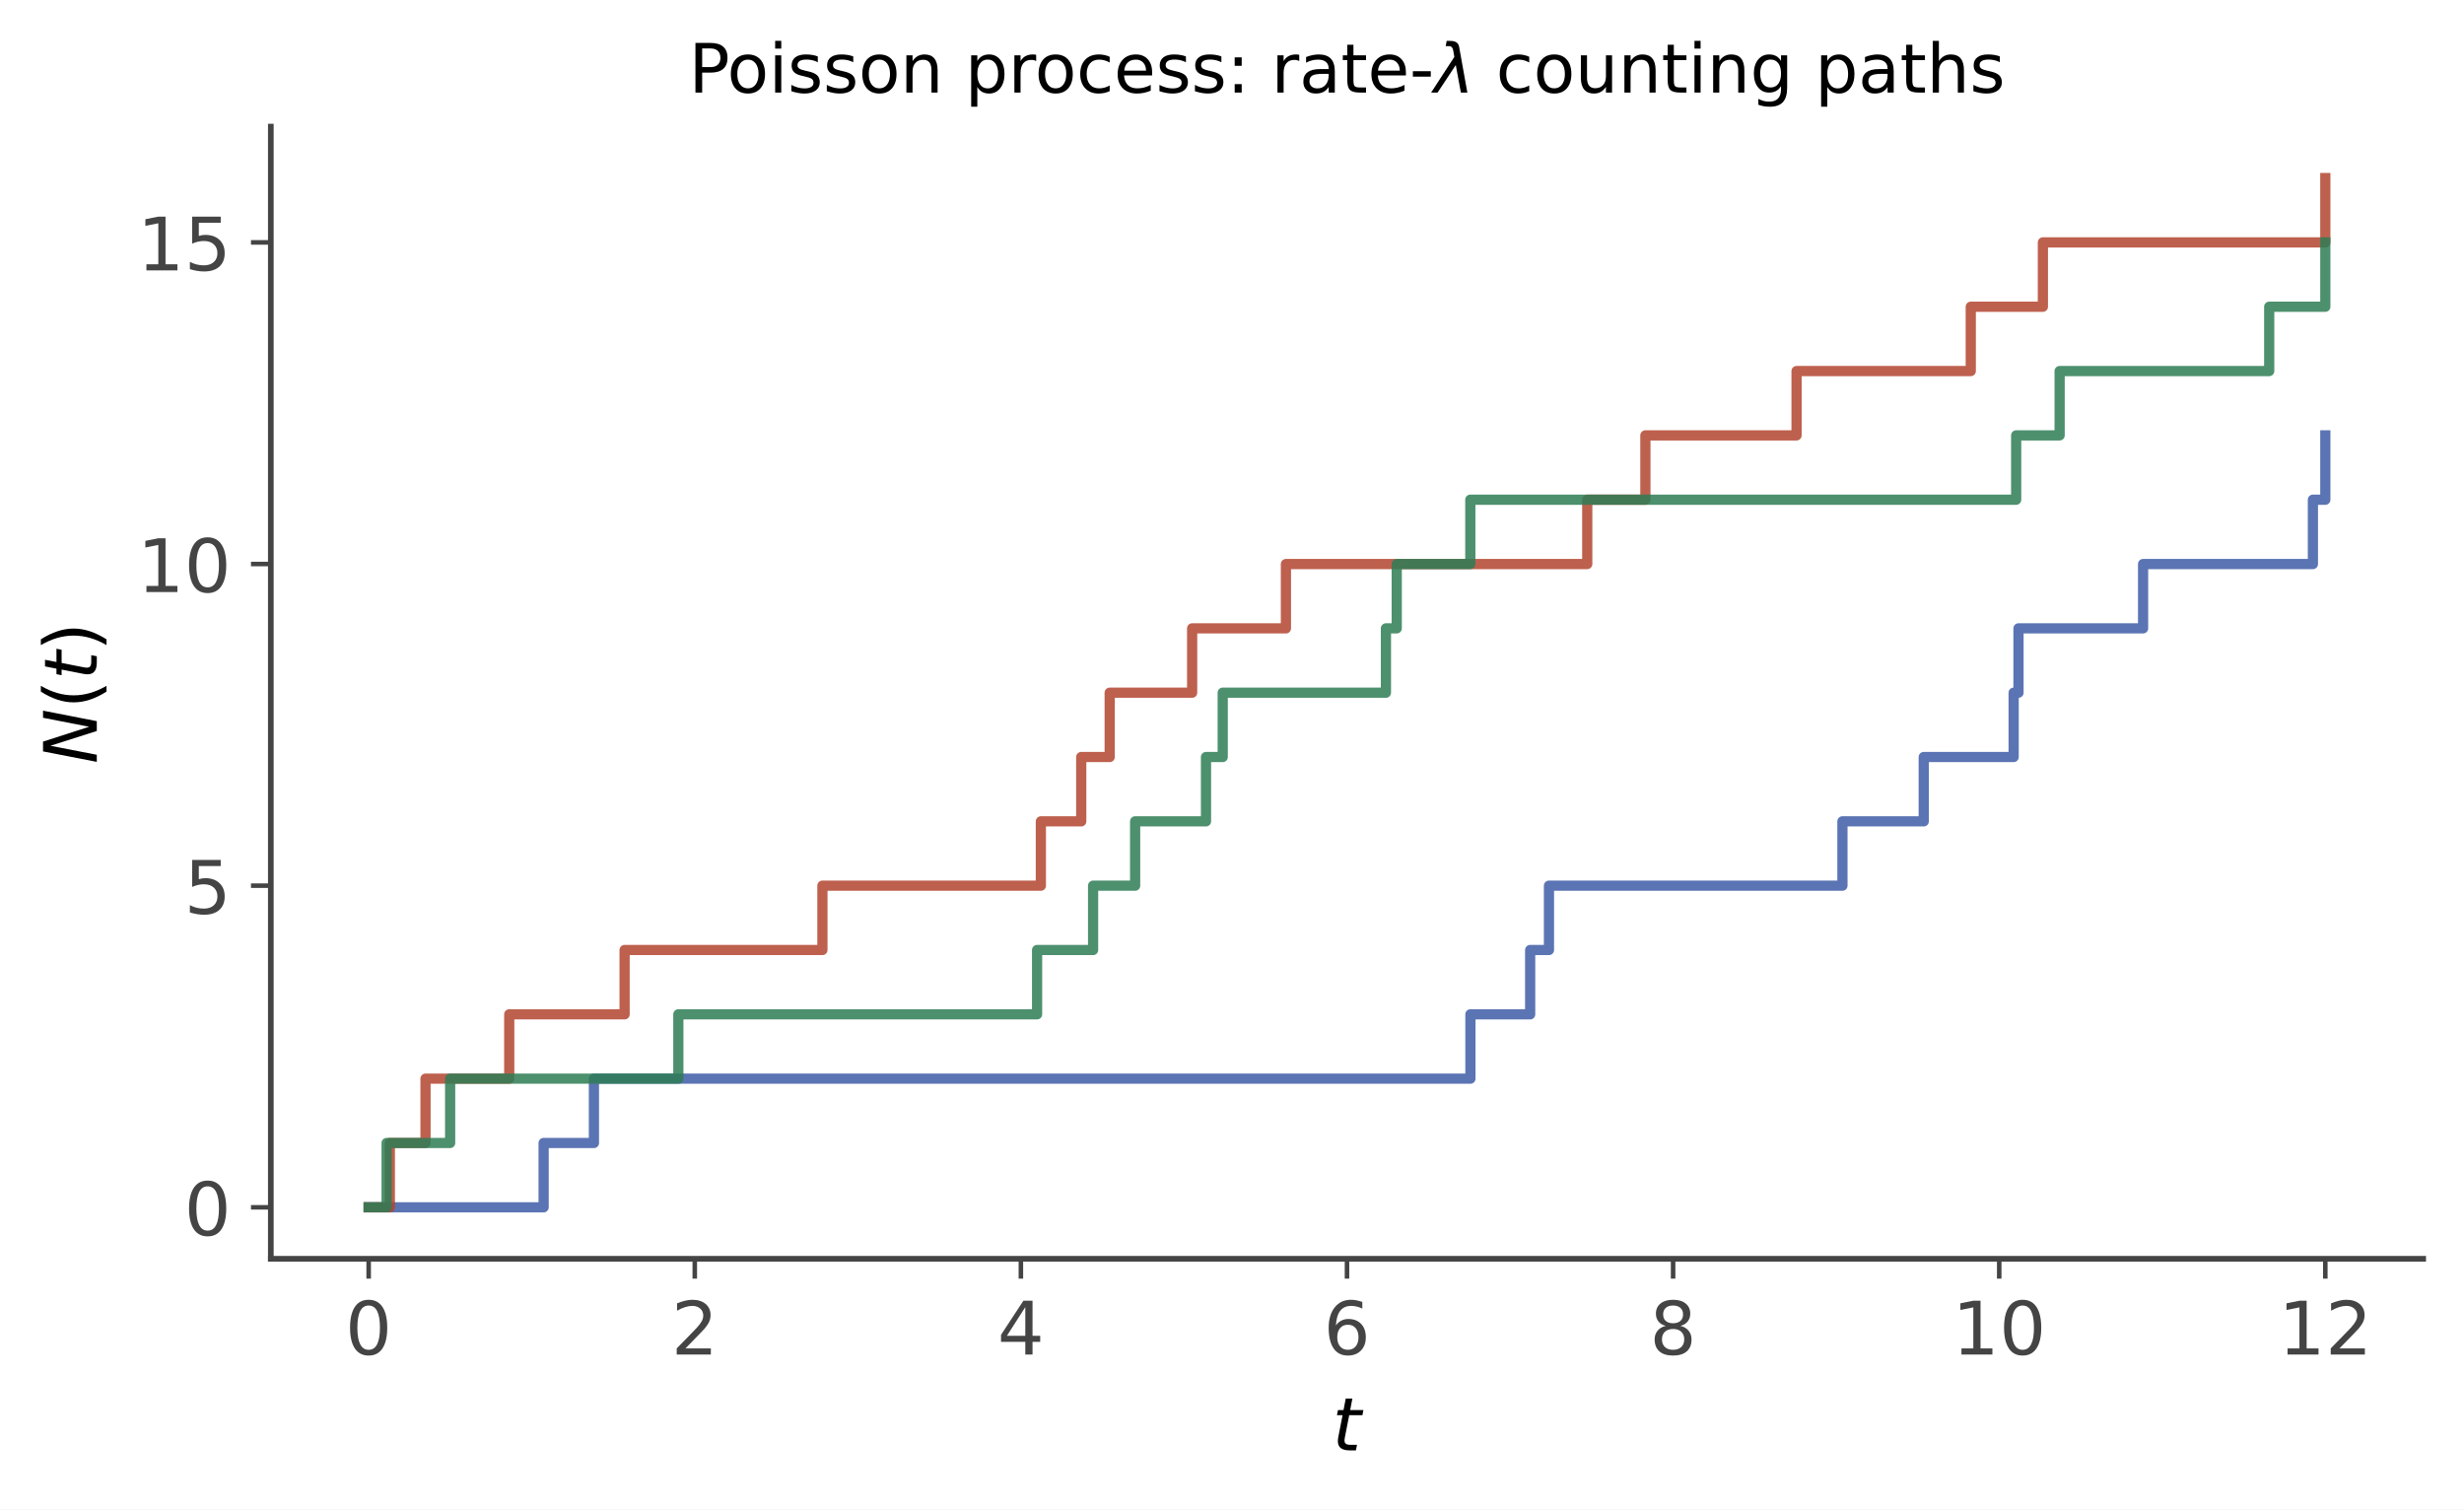
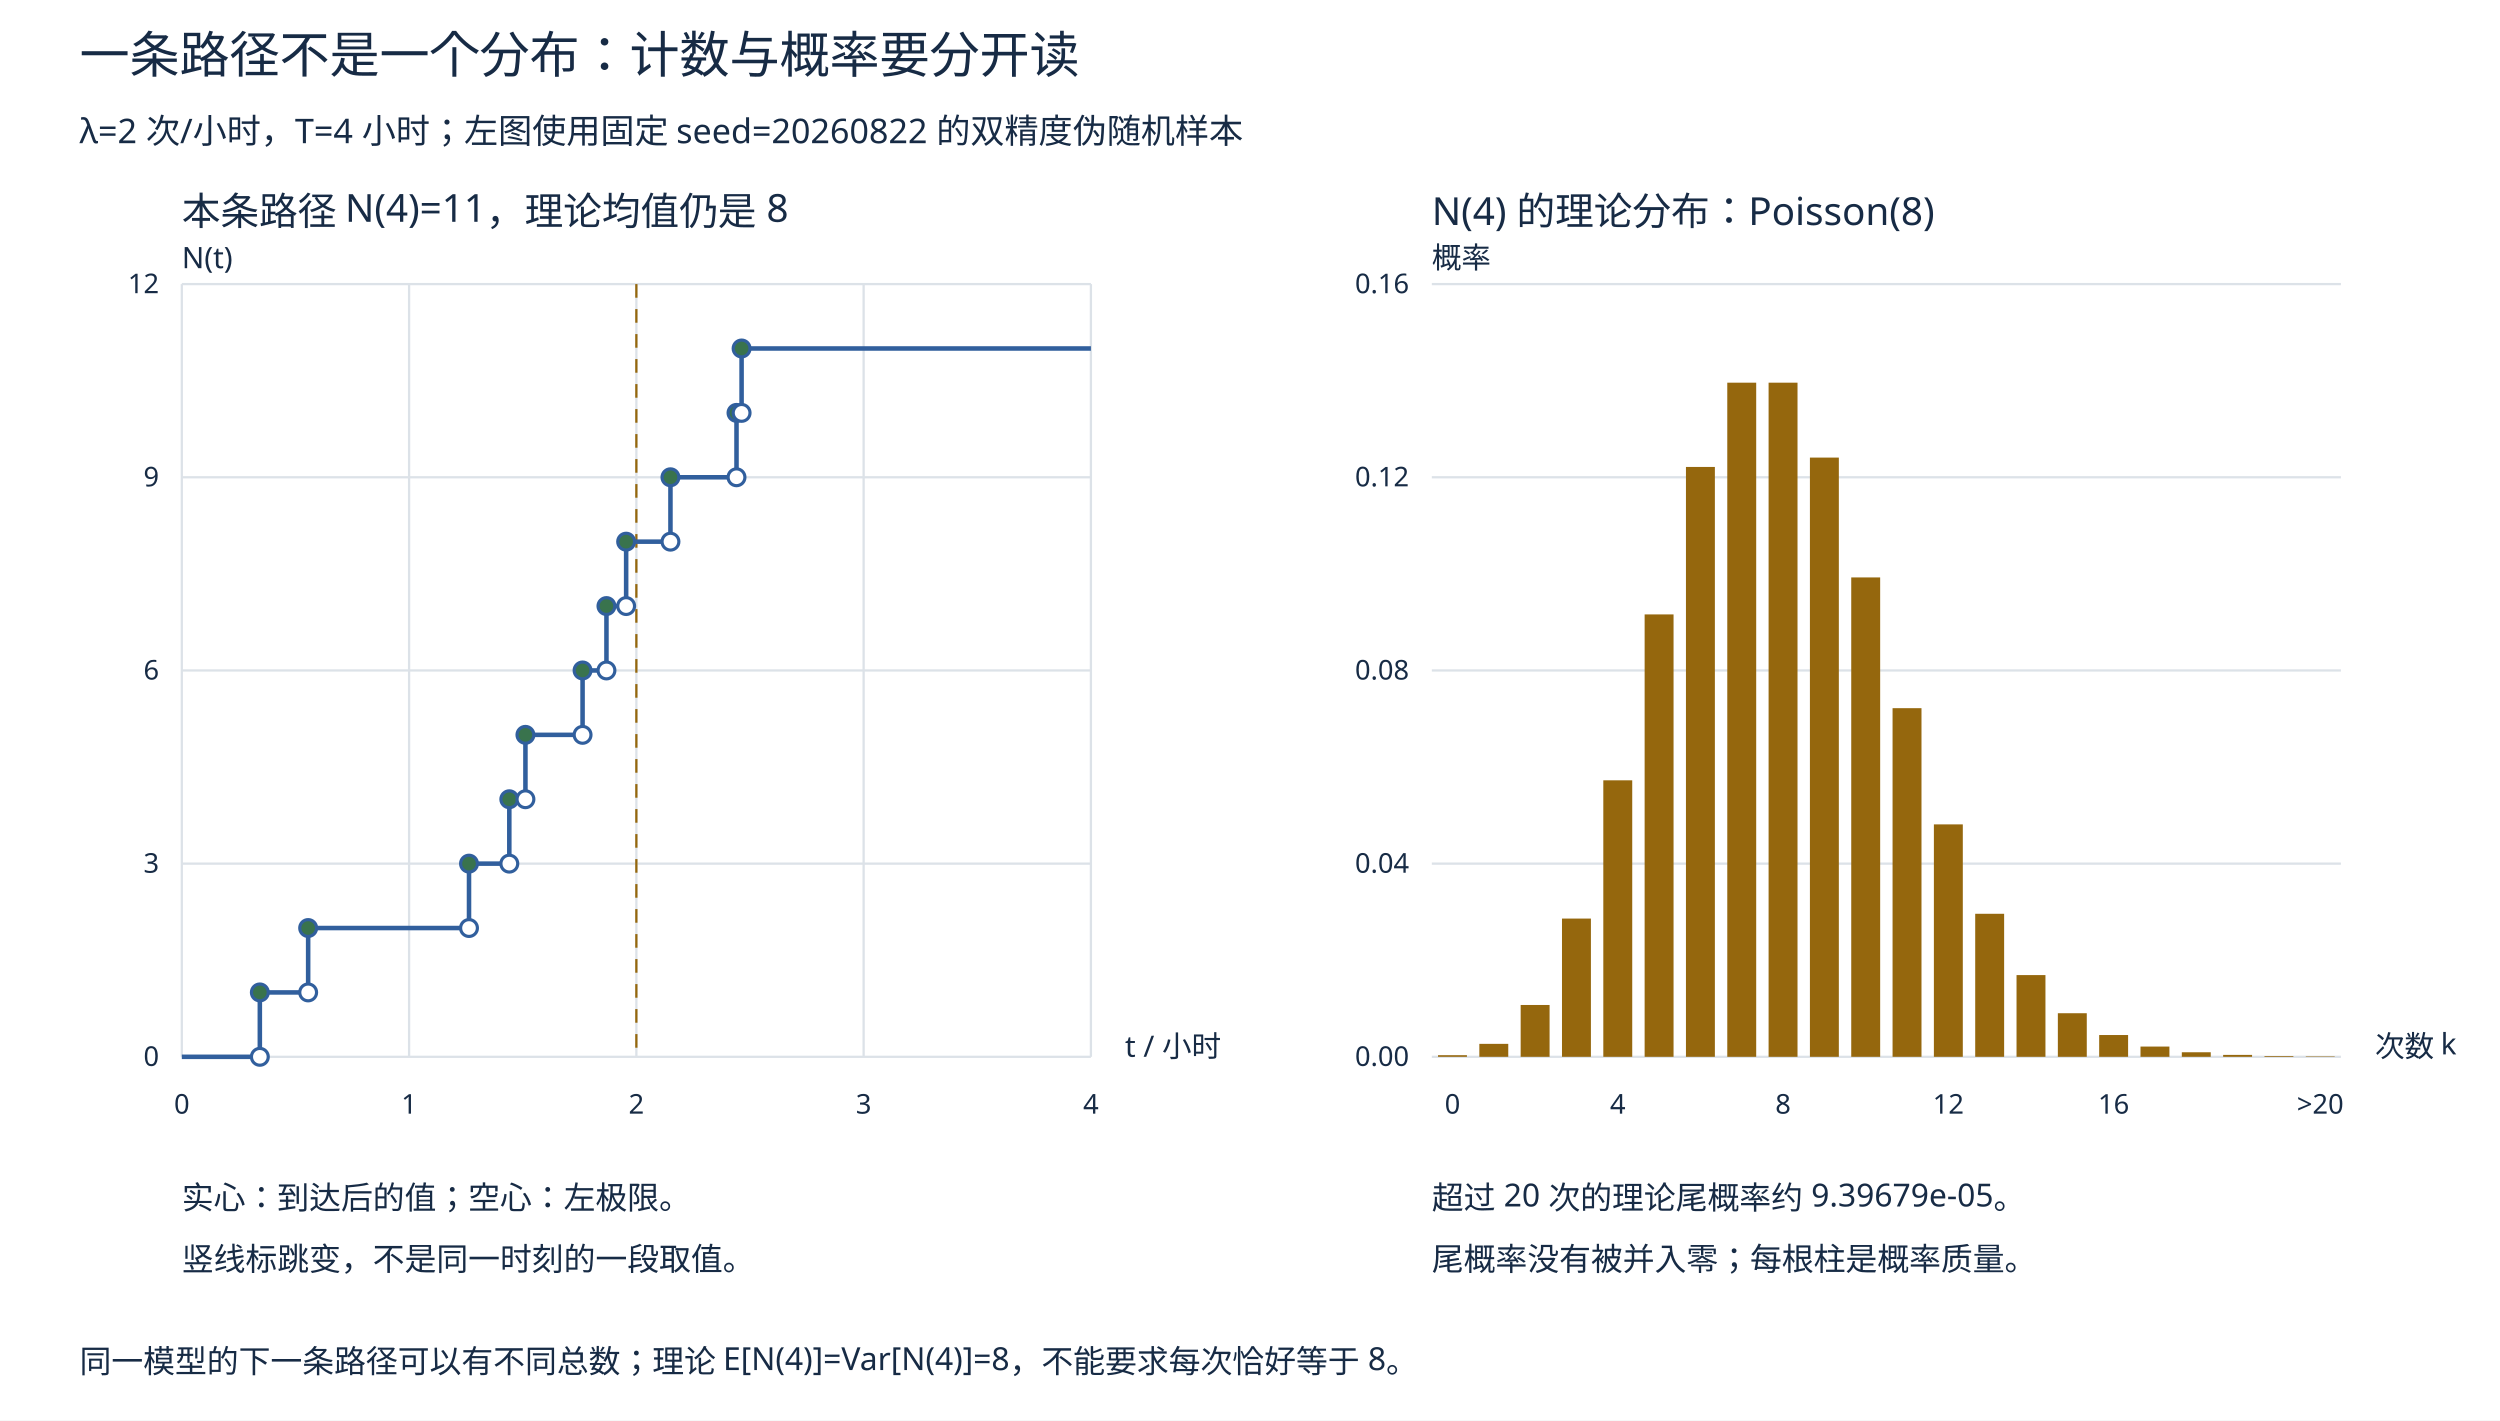
- <svg xmlns="http://www.w3.org/2000/svg" xmlns:xlink="http://www.w3.org/1999/xlink" width="434.386pt" height="266.104pt" viewBox="0 0 434.386 266.104" version="1.1">
-   <defs>
-     <style type="text/css">*{stroke-linejoin: round; stroke-linecap: butt}</style>
-   </defs>
-   <g id="figure_1">
-     <g id="patch_1">
-       <path d="M 0 266.104  L 434.386 266.104  L 434.386 0  L 0 0  z " style="fill: #ffffff" />
+ <svg xmlns="http://www.w3.org/2000/svg" viewBox="0 0 1100 625" role="img" aria-labelledby="title desc">
+   <rect width="1100" height="625" fill="white" />
+   <g font-family="sans-serif" fill="#172b45">
+     <text x="35" y="32" font-size="22">一条路径不是一个分布：计数与概率要分开读</text>
+     <text x="35" y="63" font-size="15">λ=2 次/小时，T=4 小时；左图使用固定 seed=20260822 的双精度伪随机样本</text>
+     <g id="path">
+       <text x="80" y="99" font-size="17" text-anchor="start">本条路径 N(4)=11，理论均值仍是 8</text>
+       <path d="M80.0 125V465" fill="none" stroke="#dce2e8" />
+       <text x="80.0" y="490" font-size="12" text-anchor="middle">0</text>
+       <path d="M180.0 125V465" fill="none" stroke="#dce2e8" />
+       <text x="180.0" y="490" font-size="12" text-anchor="middle">1</text>
+       <path d="M280.0 125V465" fill="none" stroke="#dce2e8" />
+       <text x="280.0" y="490" font-size="12" text-anchor="middle">2</text>
+       <path d="M380.0 125V465" fill="none" stroke="#dce2e8" />
+       <text x="380.0" y="490" font-size="12" text-anchor="middle">3</text>
+       <path d="M480.0 125V465" fill="none" stroke="#dce2e8" />
+       <text x="480.0" y="490" font-size="12" text-anchor="middle">4</text>
+       <path d="M80 465.0H480" fill="none" stroke="#dce2e8" />
+       <text x="70" y="469.0" font-size="12" text-anchor="end">0</text>
+       <path d="M80 380.0H480" fill="none" stroke="#dce2e8" />
+       <text x="70" y="384.0" font-size="12" text-anchor="end">3</text>
+       <path d="M80 295.0H480" fill="none" stroke="#dce2e8" />
+       <text x="70" y="299.0" font-size="12" text-anchor="end">6</text>
+       <path d="M80 210.0H480" fill="none" stroke="#dce2e8" />
+       <text x="70" y="214.0" font-size="12" text-anchor="end">9</text>
+       <path d="M80 125.0H480" fill="none" stroke="#dce2e8" />
+       <text x="70" y="129.0" font-size="12" text-anchor="end">12</text>
+       <path d="M280.0 125V465" fill="none" stroke="#95670d" stroke-dasharray="6 5" />
+       <path data-stair="true" d="M80,465 L114.33,465 L114.33,436.667 L135.587,436.667 L135.587,408.333 L206.363,408.333 L206.363,380 L224.096,380 L224.096,351.667 L231.191,351.667 L231.191,323.333 L256.332,323.333 L256.332,295 L266.838,295 L266.838,266.667 L275.504,266.667 L275.504,238.333 L295,238.333 L295,210 L324.062,210 L324.062,181.667 L326.302,181.667 L326.302,153.333 L480,153.333" fill="none" stroke="#315f9d" stroke-width="2" />
+       <circle data-event="0" data-time="0.34330174799074931" data-count="0" data-kind="left-limit" cx="114.33" cy="465" r="3.7" stroke="#315f9d" stroke-width="1.4" fill="white" />
+       <circle data-event="0" data-time="0.34330174799074931" data-count="1" data-kind="value" cx="114.33" cy="436.667" r="3.7" stroke="#315f9d" stroke-width="1.4" fill="#39734d" />
+       <circle data-event="1" data-time="0.55586709631737441" data-count="1" data-kind="left-limit" cx="135.587" cy="436.667" r="3.7" stroke="#315f9d" stroke-width="1.4" fill="white" />
+       <circle data-event="1" data-time="0.55586709631737441" data-count="2" data-kind="value" cx="135.587" cy="408.333" r="3.7" stroke="#315f9d" stroke-width="1.4" fill="#39734d" />
+       <circle data-event="2" data-time="1.2636327549393189" data-count="2" data-kind="left-limit" cx="206.363" cy="408.333" r="3.7" stroke="#315f9d" stroke-width="1.4" fill="white" />
+       <circle data-event="2" data-time="1.2636327549393189" data-count="3" data-kind="value" cx="206.363" cy="380" r="3.7" stroke="#315f9d" stroke-width="1.4" fill="#39734d" />
+       <circle data-event="3" data-time="1.4409554685810184" data-count="3" data-kind="left-limit" cx="224.096" cy="380" r="3.7" stroke="#315f9d" stroke-width="1.4" fill="white" />
+       <circle data-event="3" data-time="1.4409554685810184" data-count="4" data-kind="value" cx="224.096" cy="351.667" r="3.7" stroke="#315f9d" stroke-width="1.4" fill="#39734d" />
+       <circle data-event="4" data-time="1.5119095166718626" data-count="4" data-kind="left-limit" cx="231.191" cy="351.667" r="3.7" stroke="#315f9d" stroke-width="1.4" fill="white" />
+       <circle data-event="4" data-time="1.5119095166718626" data-count="5" data-kind="value" cx="231.191" cy="323.333" r="3.7" stroke="#315f9d" stroke-width="1.4" fill="#39734d" />
+       <circle data-event="5" data-time="1.7633166226927732" data-count="5" data-kind="left-limit" cx="256.332" cy="323.333" r="3.7" stroke="#315f9d" stroke-width="1.4" fill="white" />
+       <circle data-event="5" data-time="1.7633166226927732" data-count="6" data-kind="value" cx="256.332" cy="295" r="3.7" stroke="#315f9d" stroke-width="1.4" fill="#39734d" />
+       <circle data-event="6" data-time="1.8683847628732737" data-count="6" data-kind="left-limit" cx="266.838" cy="295" r="3.7" stroke="#315f9d" stroke-width="1.4" fill="white" />
+       <circle data-event="6" data-time="1.8683847628732737" data-count="7" data-kind="value" cx="266.838" cy="266.667" r="3.7" stroke="#315f9d" stroke-width="1.4" fill="#39734d" />
+       <circle data-event="7" data-time="1.9550431322397888" data-count="7" data-kind="left-limit" cx="275.504" cy="266.667" r="3.7" stroke="#315f9d" stroke-width="1.4" fill="white" />
+       <circle data-event="7" data-time="1.9550431322397888" data-count="8" data-kind="value" cx="275.504" cy="238.333" r="3.7" stroke="#315f9d" stroke-width="1.4" fill="#39734d" />
+       <circle data-event="8" data-time="2.1500040629424939" data-count="8" data-kind="left-limit" cx="295" cy="238.333" r="3.7" stroke="#315f9d" stroke-width="1.4" fill="white" />
+       <circle data-event="8" data-time="2.1500040629424939" data-count="9" data-kind="value" cx="295" cy="210" r="3.7" stroke="#315f9d" stroke-width="1.4" fill="#39734d" />
+       <circle data-event="9" data-time="2.440615815320494" data-count="9" data-kind="left-limit" cx="324.062" cy="210" r="3.7" stroke="#315f9d" stroke-width="1.4" fill="white" />
+       <circle data-event="9" data-time="2.440615815320494" data-count="10" data-kind="value" cx="324.062" cy="181.667" r="3.7" stroke="#315f9d" stroke-width="1.4" fill="#39734d" />
+       <circle data-event="10" data-time="2.4630177235913413" data-count="10" data-kind="left-limit" cx="326.302" cy="181.667" r="3.7" stroke="#315f9d" stroke-width="1.4" fill="white" />
+       <circle data-event="10" data-time="2.4630177235913413" data-count="11" data-kind="value" cx="326.302" cy="153.333" r="3.7" stroke="#315f9d" stroke-width="1.4" fill="#39734d" />
+       <text x="495" y="465" font-size="13" text-anchor="start">t / 小时</text>
+       <text x="80" y="118" font-size="13" text-anchor="start">N(t)</text>
+       <text x="80" y="532" font-size="14" text-anchor="start">实心：到达后的值；空心：左极限。</text>
+       <text x="80" y="559" font-size="14" text-anchor="start">竖线标跳变，不是同一时刻的一段取值。</text>
    </g>
-     <g id="axes_1">
-       <g id="patch_2">
-         <path d="M 47.746 221.904  L 427.186 221.904  L 427.186 22.32  L 47.746 22.32  z " style="fill: #ffffff" />
-       </g>
-       <g id="matplotlib.axis_1">
-         <g id="xtick_1">
-           <g id="line2d_1">
-             <defs>
-               <path id="m3ddf31254b" d="M 0 0  L 0 3.5  " style="stroke: #444444; stroke-width: 0.8" />
-             </defs>
-             <g>
-               <use xlink:href="#m3ddf31254b" x="64.993" y="221.904" style="fill: #444444; stroke: #444444; stroke-width: 0.8" />
-             </g>
-           </g>
-           <g id="text_1">
-             <g style="fill: #444444" transform="translate(60.85719 238.781) scale(0.13 -0.13)">
-               <defs>
-                 <path id="DejaVuSans-13" d="M 2034 4250  Q 1547 4250 1301 3770  Q 1056 3291 1056 2328  Q 1056 1369 1301 889  Q 1547 409 2034 409  Q 2525 409 2770 889  Q 3016 1369 3016 2328  Q 3016 3291 2770 3770  Q 2525 4250 2034 4250  z M 2034 4750  Q 2819 4750 3233 4129  Q 3647 3509 3647 2328  Q 3647 1150 3233 529  Q 2819 -91 2034 -91  Q 1250 -91 836 529  Q 422 1150 422 2328  Q 422 3509 836 4129  Q 1250 4750 2034 4750  z " transform="scale(0.015625)" />
-               </defs>
-               <use xlink:href="#DejaVuSans-13" />
-             </g>
-           </g>
-         </g>
-         <g id="xtick_2">
-           <g id="line2d_2">
-             <g>
-               <use xlink:href="#m3ddf31254b" x="122.484" y="221.904" style="fill: #444444; stroke: #444444; stroke-width: 0.8" />
-             </g>
-           </g>
-           <g id="text_2">
-             <g style="fill: #444444" transform="translate(118.3481 238.781) scale(0.13 -0.13)">
-               <defs>
-                 <path id="DejaVuSans-15" d="M 1228 531  L 3431 531  L 3431 0  L 469 0  L 469 531  Q 828 903 1448 1529  Q 2069 2156 2228 2338  Q 2531 2678 2651 2914  Q 2772 3150 2772 3378  Q 2772 3750 2511 3984  Q 2250 4219 1831 4219  Q 1534 4219 1204 4116  Q 875 4013 500 3803  L 500 4441  Q 881 4594 1212 4672  Q 1544 4750 1819 4750  Q 2544 4750 2975 4387  Q 3406 4025 3406 3419  Q 3406 3131 3298 2873  Q 3191 2616 2906 2266  Q 2828 2175 2409 1742  Q 1991 1309 1228 531  z " transform="scale(0.015625)" />
-               </defs>
-               <use xlink:href="#DejaVuSans-15" />
-             </g>
-           </g>
-         </g>
-         <g id="xtick_3">
-           <g id="line2d_3">
-             <g>
-               <use xlink:href="#m3ddf31254b" x="179.975" y="221.904" style="fill: #444444; stroke: #444444; stroke-width: 0.8" />
-             </g>
-           </g>
-           <g id="text_3">
-             <g style="fill: #444444" transform="translate(175.839 238.781) scale(0.13 -0.13)">
-               <defs>
-                 <path id="DejaVuSans-17" d="M 2419 4116  L 825 1625  L 2419 1625  L 2419 4116  z M 2253 4666  L 3047 4666  L 3047 1625  L 3713 1625  L 3713 1100  L 3047 1100  L 3047 0  L 2419 0  L 2419 1100  L 313 1100  L 313 1709  L 2253 4666  z " transform="scale(0.015625)" />
-               </defs>
-               <use xlink:href="#DejaVuSans-17" />
-             </g>
-           </g>
-         </g>
-         <g id="xtick_4">
-           <g id="line2d_4">
-             <g>
-               <use xlink:href="#m3ddf31254b" x="237.466" y="221.904" style="fill: #444444; stroke: #444444; stroke-width: 0.8" />
-             </g>
-           </g>
-           <g id="text_4">
-             <g style="fill: #444444" transform="translate(233.3299 238.781) scale(0.13 -0.13)">
-               <defs>
-                 <path id="DejaVuSans-19" d="M 2113 2584  Q 1688 2584 1439 2293  Q 1191 2003 1191 1497  Q 1191 994 1439 701  Q 1688 409 2113 409  Q 2538 409 2786 701  Q 3034 994 3034 1497  Q 3034 2003 2786 2293  Q 2538 2584 2113 2584  z M 3366 4563  L 3366 3988  Q 3128 4100 2886 4159  Q 2644 4219 2406 4219  Q 1781 4219 1451 3797  Q 1122 3375 1075 2522  Q 1259 2794 1537 2939  Q 1816 3084 2150 3084  Q 2853 3084 3261 2657  Q 3669 2231 3669 1497  Q 3669 778 3244 343  Q 2819 -91 2113 -91  Q 1303 -91 875 529  Q 447 1150 447 2328  Q 447 3434 972 4092  Q 1497 4750 2381 4750  Q 2619 4750 2861 4703  Q 3103 4656 3366 4563  z " transform="scale(0.015625)" />
-               </defs>
-               <use xlink:href="#DejaVuSans-19" />
-             </g>
-           </g>
-         </g>
-         <g id="xtick_5">
-           <g id="line2d_5">
-             <g>
-               <use xlink:href="#m3ddf31254b" x="294.956" y="221.904" style="fill: #444444; stroke: #444444; stroke-width: 0.8" />
-             </g>
-           </g>
-           <g id="text_5">
-             <g style="fill: #444444" transform="translate(290.8208 238.781) scale(0.13 -0.13)">
-               <defs>
-                 <path id="DejaVuSans-1b" d="M 2034 2216  Q 1584 2216 1326 1975  Q 1069 1734 1069 1313  Q 1069 891 1326 650  Q 1584 409 2034 409  Q 2484 409 2743 651  Q 3003 894 3003 1313  Q 3003 1734 2745 1975  Q 2488 2216 2034 2216  z M 1403 2484  Q 997 2584 770 2862  Q 544 3141 544 3541  Q 544 4100 942 4425  Q 1341 4750 2034 4750  Q 2731 4750 3128 4425  Q 3525 4100 3525 3541  Q 3525 3141 3298 2862  Q 3072 2584 2669 2484  Q 3125 2378 3379 2068  Q 3634 1759 3634 1313  Q 3634 634 3220 271  Q 2806 -91 2034 -91  Q 1263 -91 848 271  Q 434 634 434 1313  Q 434 1759 690 2068  Q 947 2378 1403 2484  z M 1172 3481  Q 1172 3119 1398 2916  Q 1625 2713 2034 2713  Q 2441 2713 2670 2916  Q 2900 3119 2900 3481  Q 2900 3844 2670 4047  Q 2441 4250 2034 4250  Q 1625 4250 1398 4047  Q 1172 3844 1172 3481  z " transform="scale(0.015625)" />
-               </defs>
-               <use xlink:href="#DejaVuSans-1b" />
-             </g>
-           </g>
-         </g>
-         <g id="xtick_6">
-           <g id="line2d_6">
-             <g>
-               <use xlink:href="#m3ddf31254b" x="352.447" y="221.904" style="fill: #444444; stroke: #444444; stroke-width: 0.8" />
-             </g>
-           </g>
-           <g id="text_6">
-             <g style="fill: #444444" transform="translate(344.1761 238.781) scale(0.13 -0.13)">
-               <defs>
-                 <path id="DejaVuSans-14" d="M 794 531  L 1825 531  L 1825 4091  L 703 3866  L 703 4441  L 1819 4666  L 2450 4666  L 2450 531  L 3481 531  L 3481 0  L 794 0  L 794 531  z " transform="scale(0.015625)" />
-               </defs>
-               <use xlink:href="#DejaVuSans-14" />
-               <use xlink:href="#DejaVuSans-13" transform="translate(63.625 0)" />
-             </g>
-           </g>
-         </g>
-         <g id="xtick_7">
-           <g id="line2d_7">
-             <g>
-               <use xlink:href="#m3ddf31254b" x="409.938" y="221.904" style="fill: #444444; stroke: #444444; stroke-width: 0.8" />
-             </g>
-           </g>
-           <g id="text_7">
-             <g style="fill: #444444" transform="translate(401.667 238.781) scale(0.13 -0.13)">
-               <use xlink:href="#DejaVuSans-14" />
-               <use xlink:href="#DejaVuSans-15" transform="translate(63.625 0)" />
-             </g>
-           </g>
-         </g>
-         <g id="text_8">
-           <g transform="translate(234.8655 255.781) scale(0.13 -0.13)">
-             <defs>
-               <path id="DejaVuSans-Oblique-57" d="M 2706 3500  L 2619 3053  L 1472 3053  L 1100 1153  Q 1081 1047 1072 975  Q 1063 903 1063 863  Q 1063 663 1183 572  Q 1303 481 1569 481  L 2150 481  L 2053 0  L 1503 0  Q 991 0 739 200  Q 488 400 488 806  Q 488 878 497 964  Q 506 1050 525 1153  L 897 3053  L 409 3053  L 500 3500  L 978 3500  L 1172 4494  L 1747 4494  L 1556 3500  L 2706 3500  z " transform="scale(0.015625)" />
-             </defs>
-             <use xlink:href="#DejaVuSans-Oblique-57" transform="translate(0 0.78125)" />
-           </g>
-         </g>
-       </g>
-       <g id="matplotlib.axis_2">
-         <g id="ytick_1">
-           <g id="line2d_8">
-             <defs>
-               <path id="m57be8cb873" d="M 0 0  L -3.5 0  " style="stroke: #444444; stroke-width: 0.8" />
-             </defs>
-             <g>
-               <use xlink:href="#m57be8cb873" x="47.746" y="212.832" style="fill: #444444; stroke: #444444; stroke-width: 0.8" />
-             </g>
-           </g>
-           <g id="text_9">
-             <g style="fill: #444444" transform="translate(32.4743 217.7705) scale(0.13 -0.13)">
-               <use xlink:href="#DejaVuSans-13" />
-             </g>
-           </g>
-         </g>
-         <g id="ytick_2">
-           <g id="line2d_9">
-             <g>
-               <use xlink:href="#m57be8cb873" x="47.746" y="156.132" style="fill: #444444; stroke: #444444; stroke-width: 0.8" />
-             </g>
-           </g>
-           <g id="text_10">
-             <g style="fill: #444444" transform="translate(32.4743 161.0705) scale(0.13 -0.13)">
-               <defs>
-                 <path id="DejaVuSans-18" d="M 691 4666  L 3169 4666  L 3169 4134  L 1269 4134  L 1269 2991  Q 1406 3038 1543 3061  Q 1681 3084 1819 3084  Q 2600 3084 3056 2656  Q 3513 2228 3513 1497  Q 3513 744 3044 326  Q 2575 -91 1722 -91  Q 1428 -91 1123 -41  Q 819 9 494 109  L 494 744  Q 775 591 1075 516  Q 1375 441 1709 441  Q 2250 441 2565 725  Q 2881 1009 2881 1497  Q 2881 1984 2565 2268  Q 2250 2553 1709 2553  Q 1456 2553 1204 2497  Q 953 2441 691 2322  L 691 4666  z " transform="scale(0.015625)" />
-               </defs>
-               <use xlink:href="#DejaVuSans-18" />
-             </g>
-           </g>
-         </g>
-         <g id="ytick_3">
-           <g id="line2d_10">
-             <g>
-               <use xlink:href="#m57be8cb873" x="47.746" y="99.432" style="fill: #444444; stroke: #444444; stroke-width: 0.8" />
-             </g>
-           </g>
-           <g id="text_11">
-             <g style="fill: #444444" transform="translate(24.20305 104.3705) scale(0.13 -0.13)">
-               <use xlink:href="#DejaVuSans-14" />
-               <use xlink:href="#DejaVuSans-13" transform="translate(63.625 0)" />
-             </g>
-           </g>
-         </g>
-         <g id="ytick_4">
-           <g id="line2d_11">
-             <g>
-               <use xlink:href="#m57be8cb873" x="47.746" y="42.732" style="fill: #444444; stroke: #444444; stroke-width: 0.8" />
-             </g>
-           </g>
-           <g id="text_12">
-             <g style="fill: #444444" transform="translate(24.20305 47.67048) scale(0.13 -0.13)">
-               <use xlink:href="#DejaVuSans-14" />
-               <use xlink:href="#DejaVuSans-18" transform="translate(63.625 0)" />
-             </g>
-           </g>
-         </g>
-         <g id="text_13">
-           <g transform="translate(17.08 134.657) rotate(-90) scale(0.13 -0.13)">
-             <defs>
-               <path id="DejaVuSans-Oblique-31" d="M 1081 4666  L 1931 4666  L 3219 666  L 4000 4666  L 4616 4666  L 3706 0  L 2853 0  L 1569 4025  L 788 0  L 172 0  L 1081 4666  z " transform="scale(0.015625)" />
-               <path id="DejaVuSans-b" d="M 1984 4856  Q 1566 4138 1362 3434  Q 1159 2731 1159 2009  Q 1159 1288 1364 580  Q 1569 -128 1984 -844  L 1484 -844  Q 1016 -109 783 600  Q 550 1309 550 2009  Q 550 2706 781 3412  Q 1013 4119 1484 4856  L 1984 4856  z " transform="scale(0.015625)" />
-               <path id="DejaVuSans-c" d="M 513 4856  L 1013 4856  Q 1481 4119 1714 3412  Q 1947 2706 1947 2009  Q 1947 1309 1714 600  Q 1481 -109 1013 -844  L 513 -844  Q 928 -128 1133 580  Q 1338 1288 1338 2009  Q 1338 2731 1133 3434  Q 928 4138 513 4856  z " transform="scale(0.015625)" />
-             </defs>
-             <use xlink:href="#DejaVuSans-Oblique-31" transform="translate(0 0.125)" />
-             <use xlink:href="#DejaVuSans-b" transform="translate(74.80469 0.125)" />
-             <use xlink:href="#DejaVuSans-Oblique-57" transform="translate(113.8184 0.125)" />
-             <use xlink:href="#DejaVuSans-c" transform="translate(153.0273 0.125)" />
-           </g>
-         </g>
-       </g>
-       <g id="line2d_12">
-         <path d="M 64.993 212.832  L 95.838 212.832  L 95.838 201.492  L 104.704 201.492  L 104.704 190.152  L 259.224 190.152  L 259.224 178.812  L 269.757 178.812  L 269.757 167.472  L 273.073 167.472  L 273.073 156.132  L 324.809 156.132  L 324.809 144.792  L 339.142 144.792  L 339.142 133.452  L 354.993 133.452  L 354.993 122.112  L 355.847 122.112  L 355.847 110.772  L 377.811 110.772  L 377.811 99.432  L 407.748 99.432  L 407.748 88.092  L 409.938 88.092  L 409.938 76.752  " clip-path="url(#p42aad24f04)" style="fill: none; stroke: #3f5ca6; stroke-opacity: 0.85; stroke-width: 1.8; stroke-linecap: square" />
-       </g>
-       <g id="line2d_13">
-         <path d="M 64.993 212.832  L 68.726 212.832  L 68.726 201.492  L 75.015 201.492  L 75.015 190.152  L 89.775 190.152  L 89.775 178.812  L 110.112 178.812  L 110.112 167.472  L 144.985 167.472  L 144.985 156.132  L 183.497 156.132  L 183.497 144.792  L 190.615 144.792  L 190.615 133.452  L 195.631 133.452  L 195.631 122.112  L 210.166 122.112  L 210.166 110.772  L 226.699 110.772  L 226.699 99.432  L 279.821 99.432  L 279.821 88.092  L 290.071 88.092  L 290.071 76.752  L 316.721 76.752  L 316.721 65.412  L 347.433 65.412  L 347.433 54.072  L 360.146 54.072  L 360.146 42.732  L 409.938 42.732  L 409.938 31.392  " clip-path="url(#p42aad24f04)" style="fill: none; stroke: #b3452f; stroke-opacity: 0.85; stroke-width: 1.8; stroke-linecap: square" />
-       </g>
-       <g id="line2d_14">
-         <path d="M 64.993 212.832  L 68.155 212.832  L 68.155 201.492  L 79.356 201.492  L 79.356 190.152  L 119.587 190.152  L 119.587 178.812  L 182.831 178.812  L 182.831 167.472  L 192.705 167.472  L 192.705 156.132  L 200.116 156.132  L 200.116 144.792  L 212.608 144.792  L 212.608 133.452  L 215.557 133.452  L 215.557 122.112  L 244.33 122.112  L 244.33 110.772  L 246.236 110.772  L 246.236 99.432  L 259.207 99.432  L 259.207 88.092  L 355.437 88.092  L 355.437 76.752  L 363.098 76.752  L 363.098 65.412  L 400.046 65.412  L 400.046 54.072  L 409.938 54.072  L 409.938 42.732  " clip-path="url(#p42aad24f04)" style="fill: none; stroke: #2e7d55; stroke-opacity: 0.85; stroke-width: 1.8; stroke-linecap: square" />
-       </g>
-       <g id="patch_3">
-         <path d="M 47.746 221.904  L 47.746 22.32  " style="fill: none; stroke: #444444; stroke-linejoin: miter; stroke-linecap: square" />
-       </g>
-       <g id="patch_4">
-         <path d="M 47.746 221.904  L 427.186 221.904  " style="fill: none; stroke: #444444; stroke-linejoin: miter; stroke-linecap: square" />
-       </g>
-       <g id="text_14">
-         <g transform="translate(121.4255 16.32) scale(0.12 -0.12)">
-           <defs>
-             <path id="DejaVuSans-33" d="M 1259 4147  L 1259 2394  L 2053 2394  Q 2494 2394 2734 2622  Q 2975 2850 2975 3272  Q 2975 3691 2734 3919  Q 2494 4147 2053 4147  L 1259 4147  z M 628 4666  L 2053 4666  Q 2838 4666 3239 4311  Q 3641 3956 3641 3272  Q 3641 2581 3239 2228  Q 2838 1875 2053 1875  L 1259 1875  L 1259 0  L 628 0  L 628 4666  z " transform="scale(0.015625)" />
-             <path id="DejaVuSans-52" d="M 1959 3097  Q 1497 3097 1228 2736  Q 959 2375 959 1747  Q 959 1119 1226 758  Q 1494 397 1959 397  Q 2419 397 2687 759  Q 2956 1122 2956 1747  Q 2956 2369 2687 2733  Q 2419 3097 1959 3097  z M 1959 3584  Q 2709 3584 3137 3096  Q 3566 2609 3566 1747  Q 3566 888 3137 398  Q 2709 -91 1959 -91  Q 1206 -91 779 398  Q 353 888 353 1747  Q 353 2609 779 3096  Q 1206 3584 1959 3584  z " transform="scale(0.015625)" />
-             <path id="DejaVuSans-4c" d="M 603 3500  L 1178 3500  L 1178 0  L 603 0  L 603 3500  z M 603 4863  L 1178 4863  L 1178 4134  L 603 4134  L 603 4863  z " transform="scale(0.015625)" />
-             <path id="DejaVuSans-56" d="M 2834 3397  L 2834 2853  Q 2591 2978 2328 3040  Q 2066 3103 1784 3103  Q 1356 3103 1142 2972  Q 928 2841 928 2578  Q 928 2378 1081 2264  Q 1234 2150 1697 2047  L 1894 2003  Q 2506 1872 2764 1633  Q 3022 1394 3022 966  Q 3022 478 2636 193  Q 2250 -91 1575 -91  Q 1294 -91 989 -36  Q 684 19 347 128  L 347 722  Q 666 556 975 473  Q 1284 391 1588 391  Q 1994 391 2212 530  Q 2431 669 2431 922  Q 2431 1156 2273 1281  Q 2116 1406 1581 1522  L 1381 1569  Q 847 1681 609 1914  Q 372 2147 372 2553  Q 372 3047 722 3315  Q 1072 3584 1716 3584  Q 2034 3584 2315 3537  Q 2597 3491 2834 3397  z " transform="scale(0.015625)" />
-             <path id="DejaVuSans-51" d="M 3513 2113  L 3513 0  L 2938 0  L 2938 2094  Q 2938 2591 2744 2837  Q 2550 3084 2163 3084  Q 1697 3084 1428 2787  Q 1159 2491 1159 1978  L 1159 0  L 581 0  L 581 3500  L 1159 3500  L 1159 2956  Q 1366 3272 1645 3428  Q 1925 3584 2291 3584  Q 2894 3584 3203 3211  Q 3513 2838 3513 2113  z " transform="scale(0.015625)" />
-             <path id="DejaVuSans-3" transform="scale(0.015625)" />
-             <path id="DejaVuSans-53" d="M 1159 525  L 1159 -1331  L 581 -1331  L 581 3500  L 1159 3500  L 1159 2969  Q 1341 3281 1617 3432  Q 1894 3584 2278 3584  Q 2916 3584 3314 3078  Q 3713 2572 3713 1747  Q 3713 922 3314 415  Q 2916 -91 2278 -91  Q 1894 -91 1617 61  Q 1341 213 1159 525  z M 3116 1747  Q 3116 2381 2855 2742  Q 2594 3103 2138 3103  Q 1681 3103 1420 2742  Q 1159 2381 1159 1747  Q 1159 1113 1420 752  Q 1681 391 2138 391  Q 2594 391 2855 752  Q 3116 1113 3116 1747  z " transform="scale(0.015625)" />
-             <path id="DejaVuSans-55" d="M 2631 2963  Q 2534 3019 2420 3045  Q 2306 3072 2169 3072  Q 1681 3072 1420 2755  Q 1159 2438 1159 1844  L 1159 0  L 581 0  L 581 3500  L 1159 3500  L 1159 2956  Q 1341 3275 1631 3429  Q 1922 3584 2338 3584  Q 2397 3584 2469 3576  Q 2541 3569 2628 3553  L 2631 2963  z " transform="scale(0.015625)" />
-             <path id="DejaVuSans-46" d="M 3122 3366  L 3122 2828  Q 2878 2963 2633 3030  Q 2388 3097 2138 3097  Q 1578 3097 1268 2742  Q 959 2388 959 1747  Q 959 1106 1268 751  Q 1578 397 2138 397  Q 2388 397 2633 464  Q 2878 531 3122 666  L 3122 134  Q 2881 22 2623 -34  Q 2366 -91 2075 -91  Q 1284 -91 818 406  Q 353 903 353 1747  Q 353 2603 823 3093  Q 1294 3584 2113 3584  Q 2378 3584 2631 3529  Q 2884 3475 3122 3366  z " transform="scale(0.015625)" />
-             <path id="DejaVuSans-48" d="M 3597 1894  L 3597 1613  L 953 1613  Q 991 1019 1311 708  Q 1631 397 2203 397  Q 2534 397 2845 478  Q 3156 559 3463 722  L 3463 178  Q 3153 47 2828 -22  Q 2503 -91 2169 -91  Q 1331 -91 842 396  Q 353 884 353 1716  Q 353 2575 817 3079  Q 1281 3584 2069 3584  Q 2775 3584 3186 3129  Q 3597 2675 3597 1894  z M 3022 2063  Q 3016 2534 2758 2815  Q 2500 3097 2075 3097  Q 1594 3097 1305 2825  Q 1016 2553 972 2059  L 3022 2063  z " transform="scale(0.015625)" />
-             <path id="DejaVuSans-1d" d="M 750 794  L 1409 794  L 1409 0  L 750 0  L 750 794  z M 750 3309  L 1409 3309  L 1409 2516  L 750 2516  L 750 3309  z " transform="scale(0.015625)" />
-             <path id="DejaVuSans-44" d="M 2194 1759  Q 1497 1759 1228 1600  Q 959 1441 959 1056  Q 959 750 1161 570  Q 1363 391 1709 391  Q 2188 391 2477 730  Q 2766 1069 2766 1631  L 2766 1759  L 2194 1759  z M 3341 1997  L 3341 0  L 2766 0  L 2766 531  Q 2569 213 2275 61  Q 1981 -91 1556 -91  Q 1019 -91 701 211  Q 384 513 384 1019  Q 384 1609 779 1909  Q 1175 2209 1959 2209  L 2766 2209  L 2766 2266  Q 2766 2663 2505 2880  Q 2244 3097 1772 3097  Q 1472 3097 1187 3025  Q 903 2953 641 2809  L 641 3341  Q 956 3463 1253 3523  Q 1550 3584 1831 3584  Q 2591 3584 2966 3190  Q 3341 2797 3341 1997  z " transform="scale(0.015625)" />
-             <path id="DejaVuSans-57" d="M 1172 4494  L 1172 3500  L 2356 3500  L 2356 3053  L 1172 3053  L 1172 1153  Q 1172 725 1289 603  Q 1406 481 1766 481  L 2356 481  L 2356 0  L 1766 0  Q 1100 0 847 248  Q 594 497 594 1153  L 594 3053  L 172 3053  L 172 3500  L 594 3500  L 594 4494  L 1172 4494  z " transform="scale(0.015625)" />
-             <path id="DejaVuSans-10" d="M 313 2009  L 1997 2009  L 1997 1497  L 313 1497  L 313 2009  z " transform="scale(0.015625)" />
-             <path id="DejaVuSans-Oblique-34f" d="M 2350 4316  L 3125 0  L 2516 0  L 2038 2588  L 328 0  L -281 0  L 1903 3356  L 1794 3975  Q 1725 4369 1391 4369  L 1091 4369  L 1184 4863  L 1550 4856  Q 2253 4847 2350 4316  z " transform="scale(0.015625)" />
-             <path id="DejaVuSans-58" d="M 544 1381  L 544 3500  L 1119 3500  L 1119 1403  Q 1119 906 1312 657  Q 1506 409 1894 409  Q 2359 409 2629 706  Q 2900 1003 2900 1516  L 2900 3500  L 3475 3500  L 3475 0  L 2900 0  L 2900 538  Q 2691 219 2414 64  Q 2138 -91 1772 -91  Q 1169 -91 856 284  Q 544 659 544 1381  z M 1991 3584  L 1991 3584  z " transform="scale(0.015625)" />
-             <path id="DejaVuSans-4a" d="M 2906 1791  Q 2906 2416 2648 2759  Q 2391 3103 1925 3103  Q 1463 3103 1205 2759  Q 947 2416 947 1791  Q 947 1169 1205 825  Q 1463 481 1925 481  Q 2391 481 2648 825  Q 2906 1169 2906 1791  z M 3481 434  Q 3481 -459 3084 -895  Q 2688 -1331 1869 -1331  Q 1566 -1331 1297 -1286  Q 1028 -1241 775 -1147  L 775 -588  Q 1028 -725 1275 -790  Q 1522 -856 1778 -856  Q 2344 -856 2625 -561  Q 2906 -266 2906 331  L 2906 616  Q 2728 306 2450 153  Q 2172 0 1784 0  Q 1141 0 747 490  Q 353 981 353 1791  Q 353 2603 747 3093  Q 1141 3584 1784 3584  Q 2172 3584 2450 3431  Q 2728 3278 2906 2969  L 2906 3500  L 3481 3500  L 3481 434  z " transform="scale(0.015625)" />
-             <path id="DejaVuSans-4b" d="M 3513 2113  L 3513 0  L 2938 0  L 2938 2094  Q 2938 2591 2744 2837  Q 2550 3084 2163 3084  Q 1697 3084 1428 2787  Q 1159 2491 1159 1978  L 1159 0  L 581 0  L 581 4863  L 1159 4863  L 1159 2956  Q 1366 3272 1645 3428  Q 1925 3584 2291 3584  Q 2894 3584 3203 3211  Q 3513 2838 3513 2113  z " transform="scale(0.015625)" />
-           </defs>
-           <use xlink:href="#DejaVuSans-33" transform="translate(0 0.015625)" />
-           <use xlink:href="#DejaVuSans-52" transform="translate(56.30273 0.015625)" />
-           <use xlink:href="#DejaVuSans-4c" transform="translate(117.4844 0.015625)" />
-           <use xlink:href="#DejaVuSans-56" transform="translate(145.2676 0.015625)" />
-           <use xlink:href="#DejaVuSans-56" transform="translate(197.3672 0.015625)" />
-           <use xlink:href="#DejaVuSans-52" transform="translate(249.4668 0.015625)" />
-           <use xlink:href="#DejaVuSans-51" transform="translate(310.6484 0.015625)" />
-           <use xlink:href="#DejaVuSans-3" transform="translate(374.0273 0.015625)" />
-           <use xlink:href="#DejaVuSans-53" transform="translate(405.8145 0.015625)" />
-           <use xlink:href="#DejaVuSans-55" transform="translate(469.291 0.015625)" />
-           <use xlink:href="#DejaVuSans-52" transform="translate(508.4043 0.015625)" />
-           <use xlink:href="#DejaVuSans-46" transform="translate(569.5859 0.015625)" />
-           <use xlink:href="#DejaVuSans-48" transform="translate(624.5664 0.015625)" />
-           <use xlink:href="#DejaVuSans-56" transform="translate(686.0898 0.015625)" />
-           <use xlink:href="#DejaVuSans-56" transform="translate(738.1895 0.015625)" />
-           <use xlink:href="#DejaVuSans-1d" transform="translate(790.2891 0.015625)" />
-           <use xlink:href="#DejaVuSans-3" transform="translate(823.9805 0.015625)" />
-           <use xlink:href="#DejaVuSans-55" transform="translate(855.7676 0.015625)" />
-           <use xlink:href="#DejaVuSans-44" transform="translate(896.8809 0.015625)" />
-           <use xlink:href="#DejaVuSans-57" transform="translate(958.1602 0.015625)" />
-           <use xlink:href="#DejaVuSans-48" transform="translate(997.3691 0.015625)" />
-           <use xlink:href="#DejaVuSans-10" transform="translate(1058.893 0.015625)" />
-           <use xlink:href="#DejaVuSans-Oblique-34f" transform="translate(1094.977 0.015625)" />
-           <use xlink:href="#DejaVuSans-3" transform="translate(1154.156 0.015625)" />
-           <use xlink:href="#DejaVuSans-46" transform="translate(1185.943 0.015625)" />
-           <use xlink:href="#DejaVuSans-52" transform="translate(1240.924 0.015625)" />
-           <use xlink:href="#DejaVuSans-58" transform="translate(1302.105 0.015625)" />
-           <use xlink:href="#DejaVuSans-51" transform="translate(1365.484 0.015625)" />
-           <use xlink:href="#DejaVuSans-57" transform="translate(1428.863 0.015625)" />
-           <use xlink:href="#DejaVuSans-4c" transform="translate(1468.072 0.015625)" />
-           <use xlink:href="#DejaVuSans-51" transform="translate(1495.855 0.015625)" />
-           <use xlink:href="#DejaVuSans-4a" transform="translate(1559.234 0.015625)" />
-           <use xlink:href="#DejaVuSans-3" transform="translate(1622.711 0.015625)" />
-           <use xlink:href="#DejaVuSans-53" transform="translate(1654.498 0.015625)" />
-           <use xlink:href="#DejaVuSans-44" transform="translate(1717.975 0.015625)" />
-           <use xlink:href="#DejaVuSans-57" transform="translate(1779.254 0.015625)" />
-           <use xlink:href="#DejaVuSans-4b" transform="translate(1818.463 0.015625)" />
-           <use xlink:href="#DejaVuSans-56" transform="translate(1881.842 0.015625)" />
-         </g>
-       </g>
+     <g id="pmf">
+       <text x="630" y="99" font-size="17" text-anchor="start">N(4) 的理论分布：Poisson(8)</text>
+       <path d="M630 465.0H1030" fill="none" stroke="#dce2e8" />
+       <text x="620" y="469.0" font-size="12" text-anchor="end">0.00</text>
+       <path d="M630 380.0H1030" fill="none" stroke="#dce2e8" />
+       <text x="620" y="384.0" font-size="12" text-anchor="end">0.04</text>
+       <path d="M630 295.0H1030" fill="none" stroke="#dce2e8" />
+       <text x="620" y="299.0" font-size="12" text-anchor="end">0.08</text>
+       <path d="M630 210H1030" fill="none" stroke="#dce2e8" />
+       <text x="620" y="214" font-size="12" text-anchor="end">0.12</text>
+       <path d="M630 125.0H1030" fill="none" stroke="#dce2e8" />
+       <text x="620" y="129.0" font-size="12" text-anchor="end">0.16</text>
+       <rect data-k="0" data-prob="0.00033546262790251185" x="632.727" y="464.287" width="12.727" height="0.713" fill="#95670d" />
+       <text x="639.091" y="490" font-size="12" text-anchor="middle">0</text>
+       <rect data-k="1" data-prob="0.0026837010232200948" x="650.909" y="459.297" width="12.727" height="5.703" fill="#95670d" />
+       <rect data-k="2" data-prob="0.010734804092880379" x="669.091" y="442.189" width="12.727" height="22.811" fill="#95670d" />
+       <rect data-k="3" data-prob="0.02862614424768101" x="687.273" y="404.169" width="12.727" height="60.831" fill="#95670d" />
+       <rect data-k="4" data-prob="0.057252288495362021" x="705.455" y="343.339" width="12.727" height="121.661" fill="#95670d" />
+       <text x="711.818" y="490" font-size="12" text-anchor="middle">4</text>
+       <rect data-k="5" data-prob="0.091603661592579239" x="723.636" y="270.342" width="12.727" height="194.658" fill="#95670d" />
+       <rect data-k="6" data-prob="0.12213821545677232" x="741.818" y="205.456" width="12.727" height="259.544" fill="#95670d" />
+       <rect data-k="7" data-prob="0.13958653195059695" x="760" y="168.379" width="12.727" height="296.621" fill="#95670d" />
+       <rect data-k="8" data-prob="0.13958653195059695" x="778.182" y="168.379" width="12.727" height="296.621" fill="#95670d" />
+       <text x="784.545" y="490" font-size="12" text-anchor="middle">8</text>
+       <rect data-k="9" data-prob="0.12407691728941951" x="796.364" y="201.337" width="12.727" height="263.663" fill="#95670d" />
+       <rect data-k="10" data-prob="0.099261533831535603" x="814.545" y="254.069" width="12.727" height="210.931" fill="#95670d" />
+       <rect data-k="11" data-prob="0.072190206422934985" x="832.727" y="311.596" width="12.727" height="153.404" fill="#95670d" />
+       <rect data-k="12" data-prob="0.048126804281956655" x="850.909" y="362.731" width="12.727" height="102.269" fill="#95670d" />
+       <text x="857.273" y="490" font-size="12" text-anchor="middle">12</text>
+       <rect data-k="13" data-prob="0.029616494942742558" x="869.091" y="402.065" width="12.727" height="62.935" fill="#95670d" />
+       <rect data-k="14" data-prob="0.01692371139585289" x="887.273" y="429.037" width="12.727" height="35.963" fill="#95670d" />
+       <rect data-k="15" data-prob="0.0090259794111215413" x="905.455" y="445.82" width="12.727" height="19.18" fill="#95670d" />
+       <rect data-k="16" data-prob="0.0045129897055607706" x="923.636" y="455.41" width="12.727" height="9.59" fill="#95670d" />
+       <text x="930.0" y="490" font-size="12" text-anchor="middle">16</text>
+       <rect data-k="17" data-prob="0.0021237598614403629" x="941.818" y="460.487" width="12.727" height="4.513" fill="#95670d" />
+       <rect data-k="18" data-prob="0.00094389327175127243" x="960" y="462.994" width="12.727" height="2.006" fill="#95670d" />
+       <rect data-k="19" data-prob="0.00039742874600053578" x="978.182" y="464.155" width="12.727" height="0.845" fill="#95670d" />
+       <rect data-k="20" data-prob="0.00015897149840021432" x="996.364" y="464.662" width="12.727" height="0.338" fill="#95670d" />
+       <rect data-k="tail" data-prob="9.3967903691742575e-05" x="1014.545" y="464.8" width="12.727" height="0.2" fill="#95670d" />
+       <text x="1020.909" y="490" font-size="12" text-anchor="middle">&gt;20</text>
+       <text x="1045" y="465" font-size="13" text-anchor="start">次数 k</text>
+       <text x="630" y="118" font-size="13" text-anchor="start">概率</text>
+       <text x="630" y="532" font-size="14" text-anchor="start">超过 20 次的理论尾概率约 9.39679e-05。</text>
+       <text x="630" y="559" font-size="14" text-anchor="start">尾概率没有被并入零；每根柱是概率质量。</text>
    </g>
+     <text x="35" y="604" font-size="14" text-anchor="start">同一模型的下一条路径可以有不同总数；理论 E[N(4)]=Var[N(4)]=8，不能要求每次恰好等于 8。</text>
  </g>
-   <defs>
-     <clipPath id="p42aad24f04">
-       <rect x="47.746" y="22.32" width="379.44" height="199.584" />
-     </clipPath>
-   </defs>
</svg>
